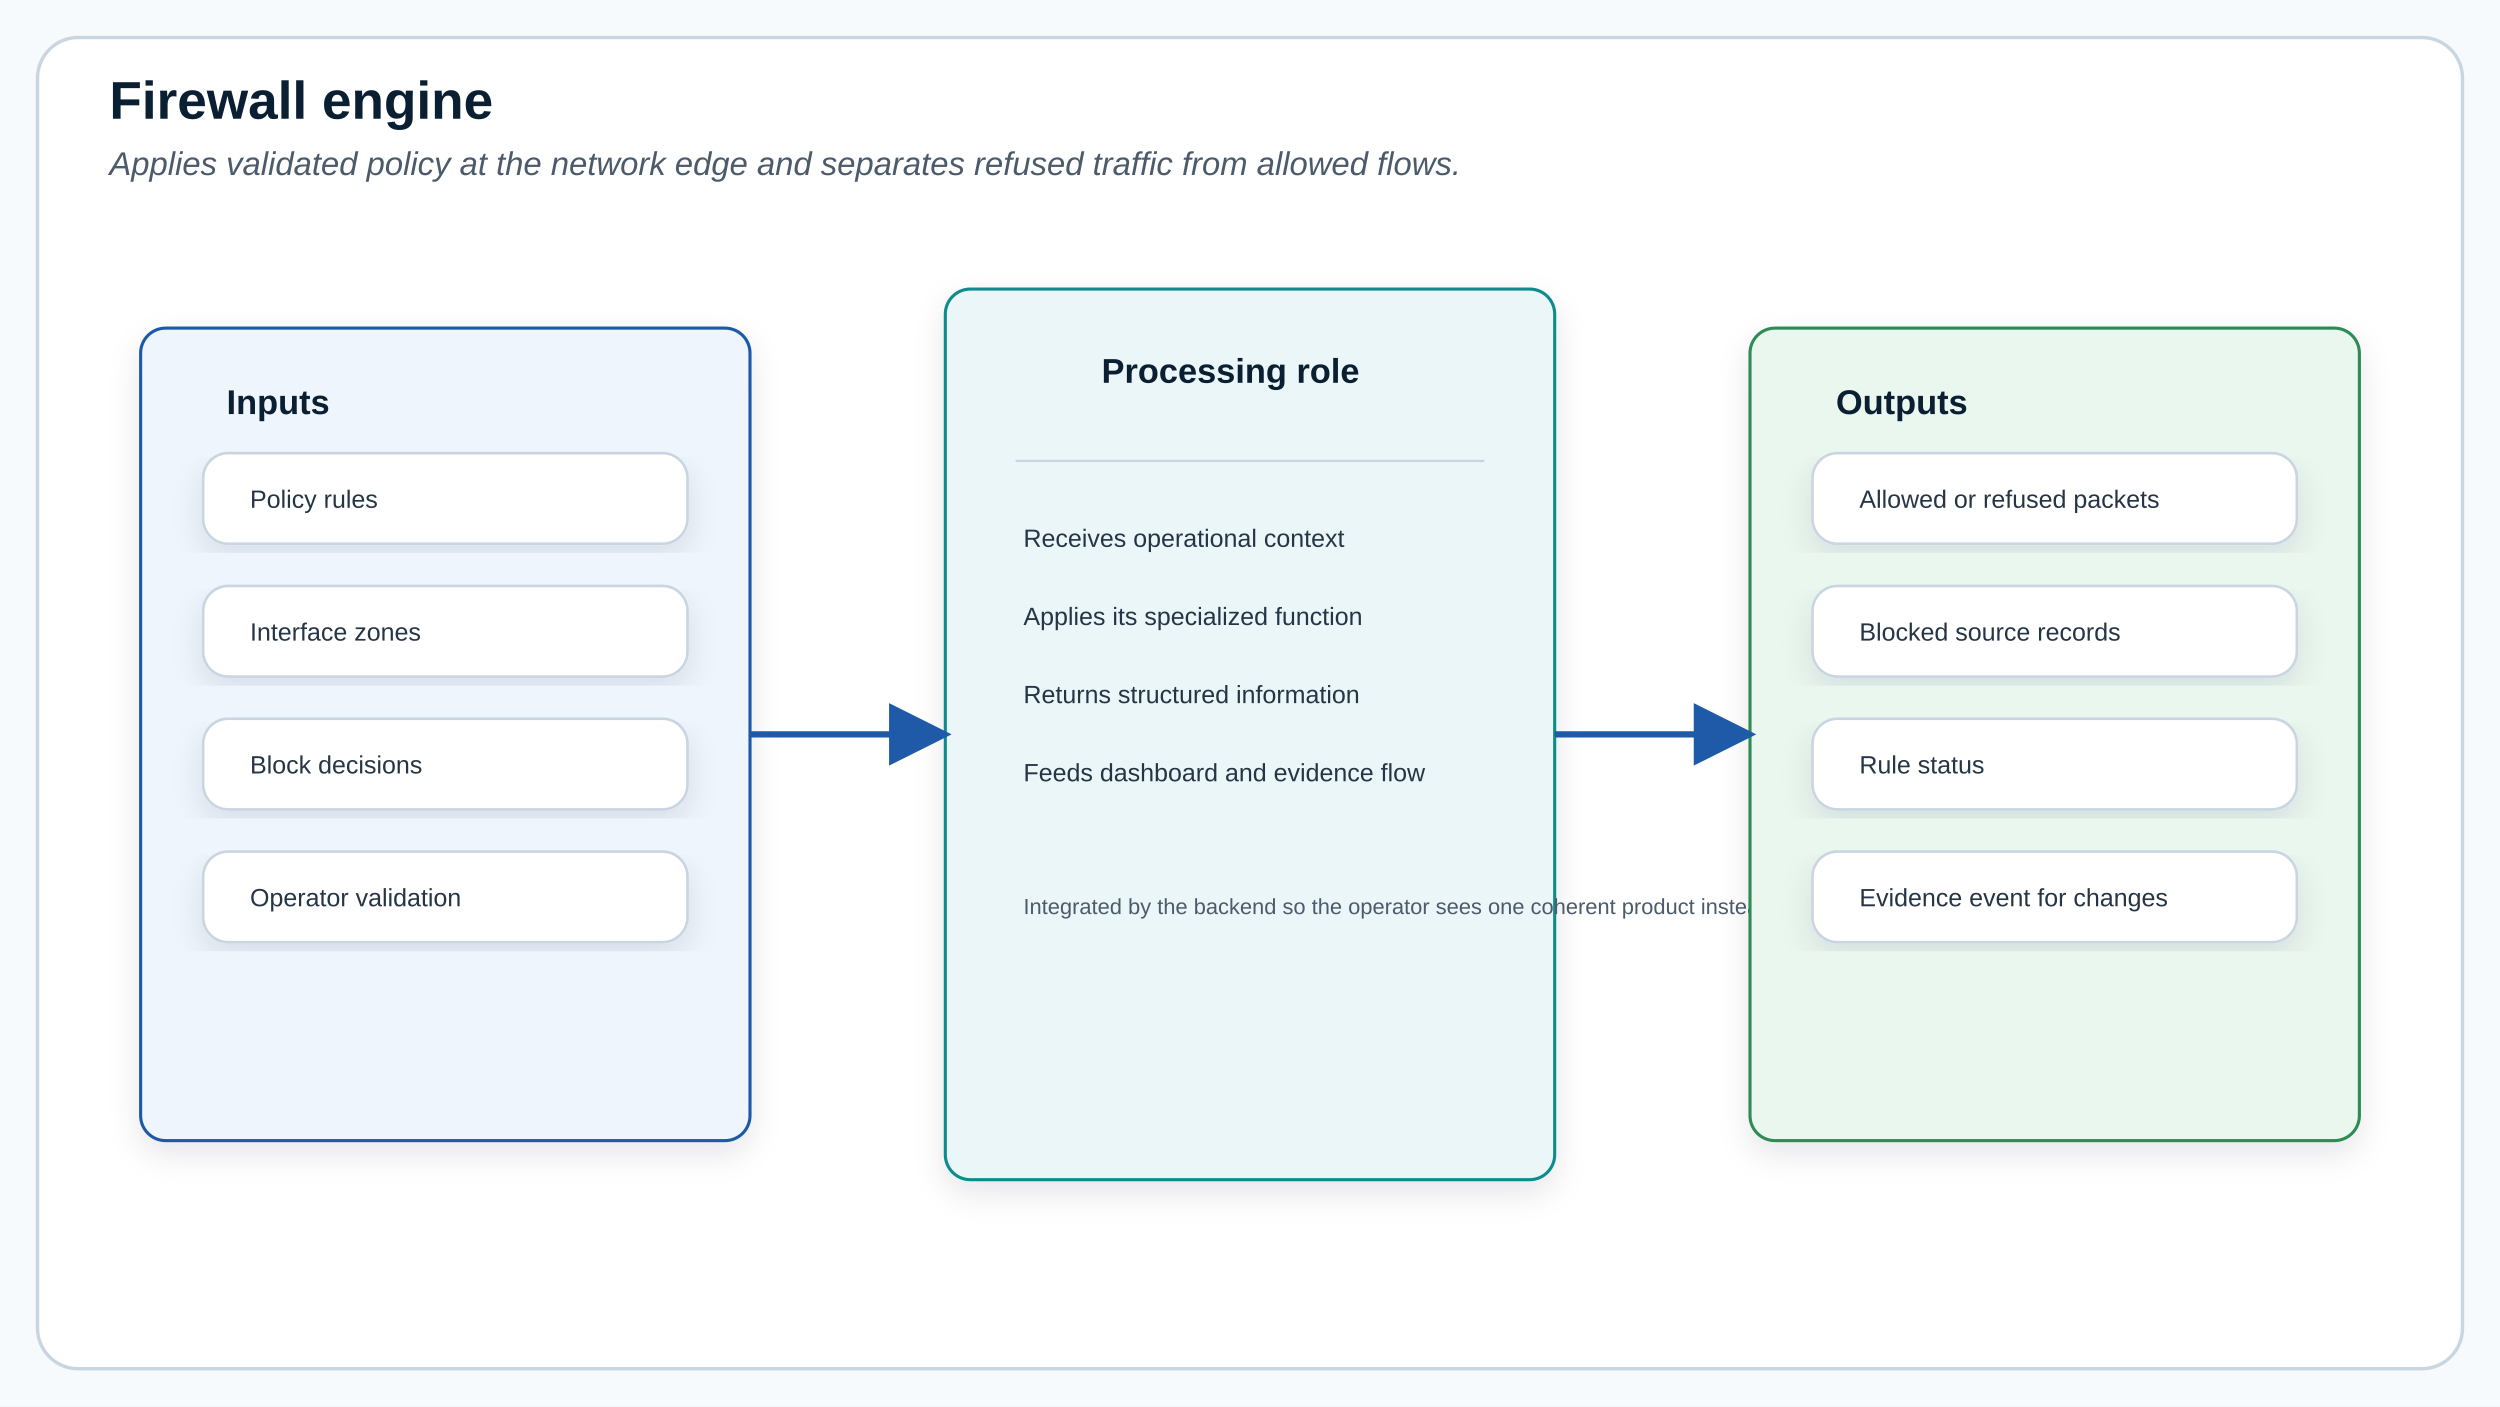
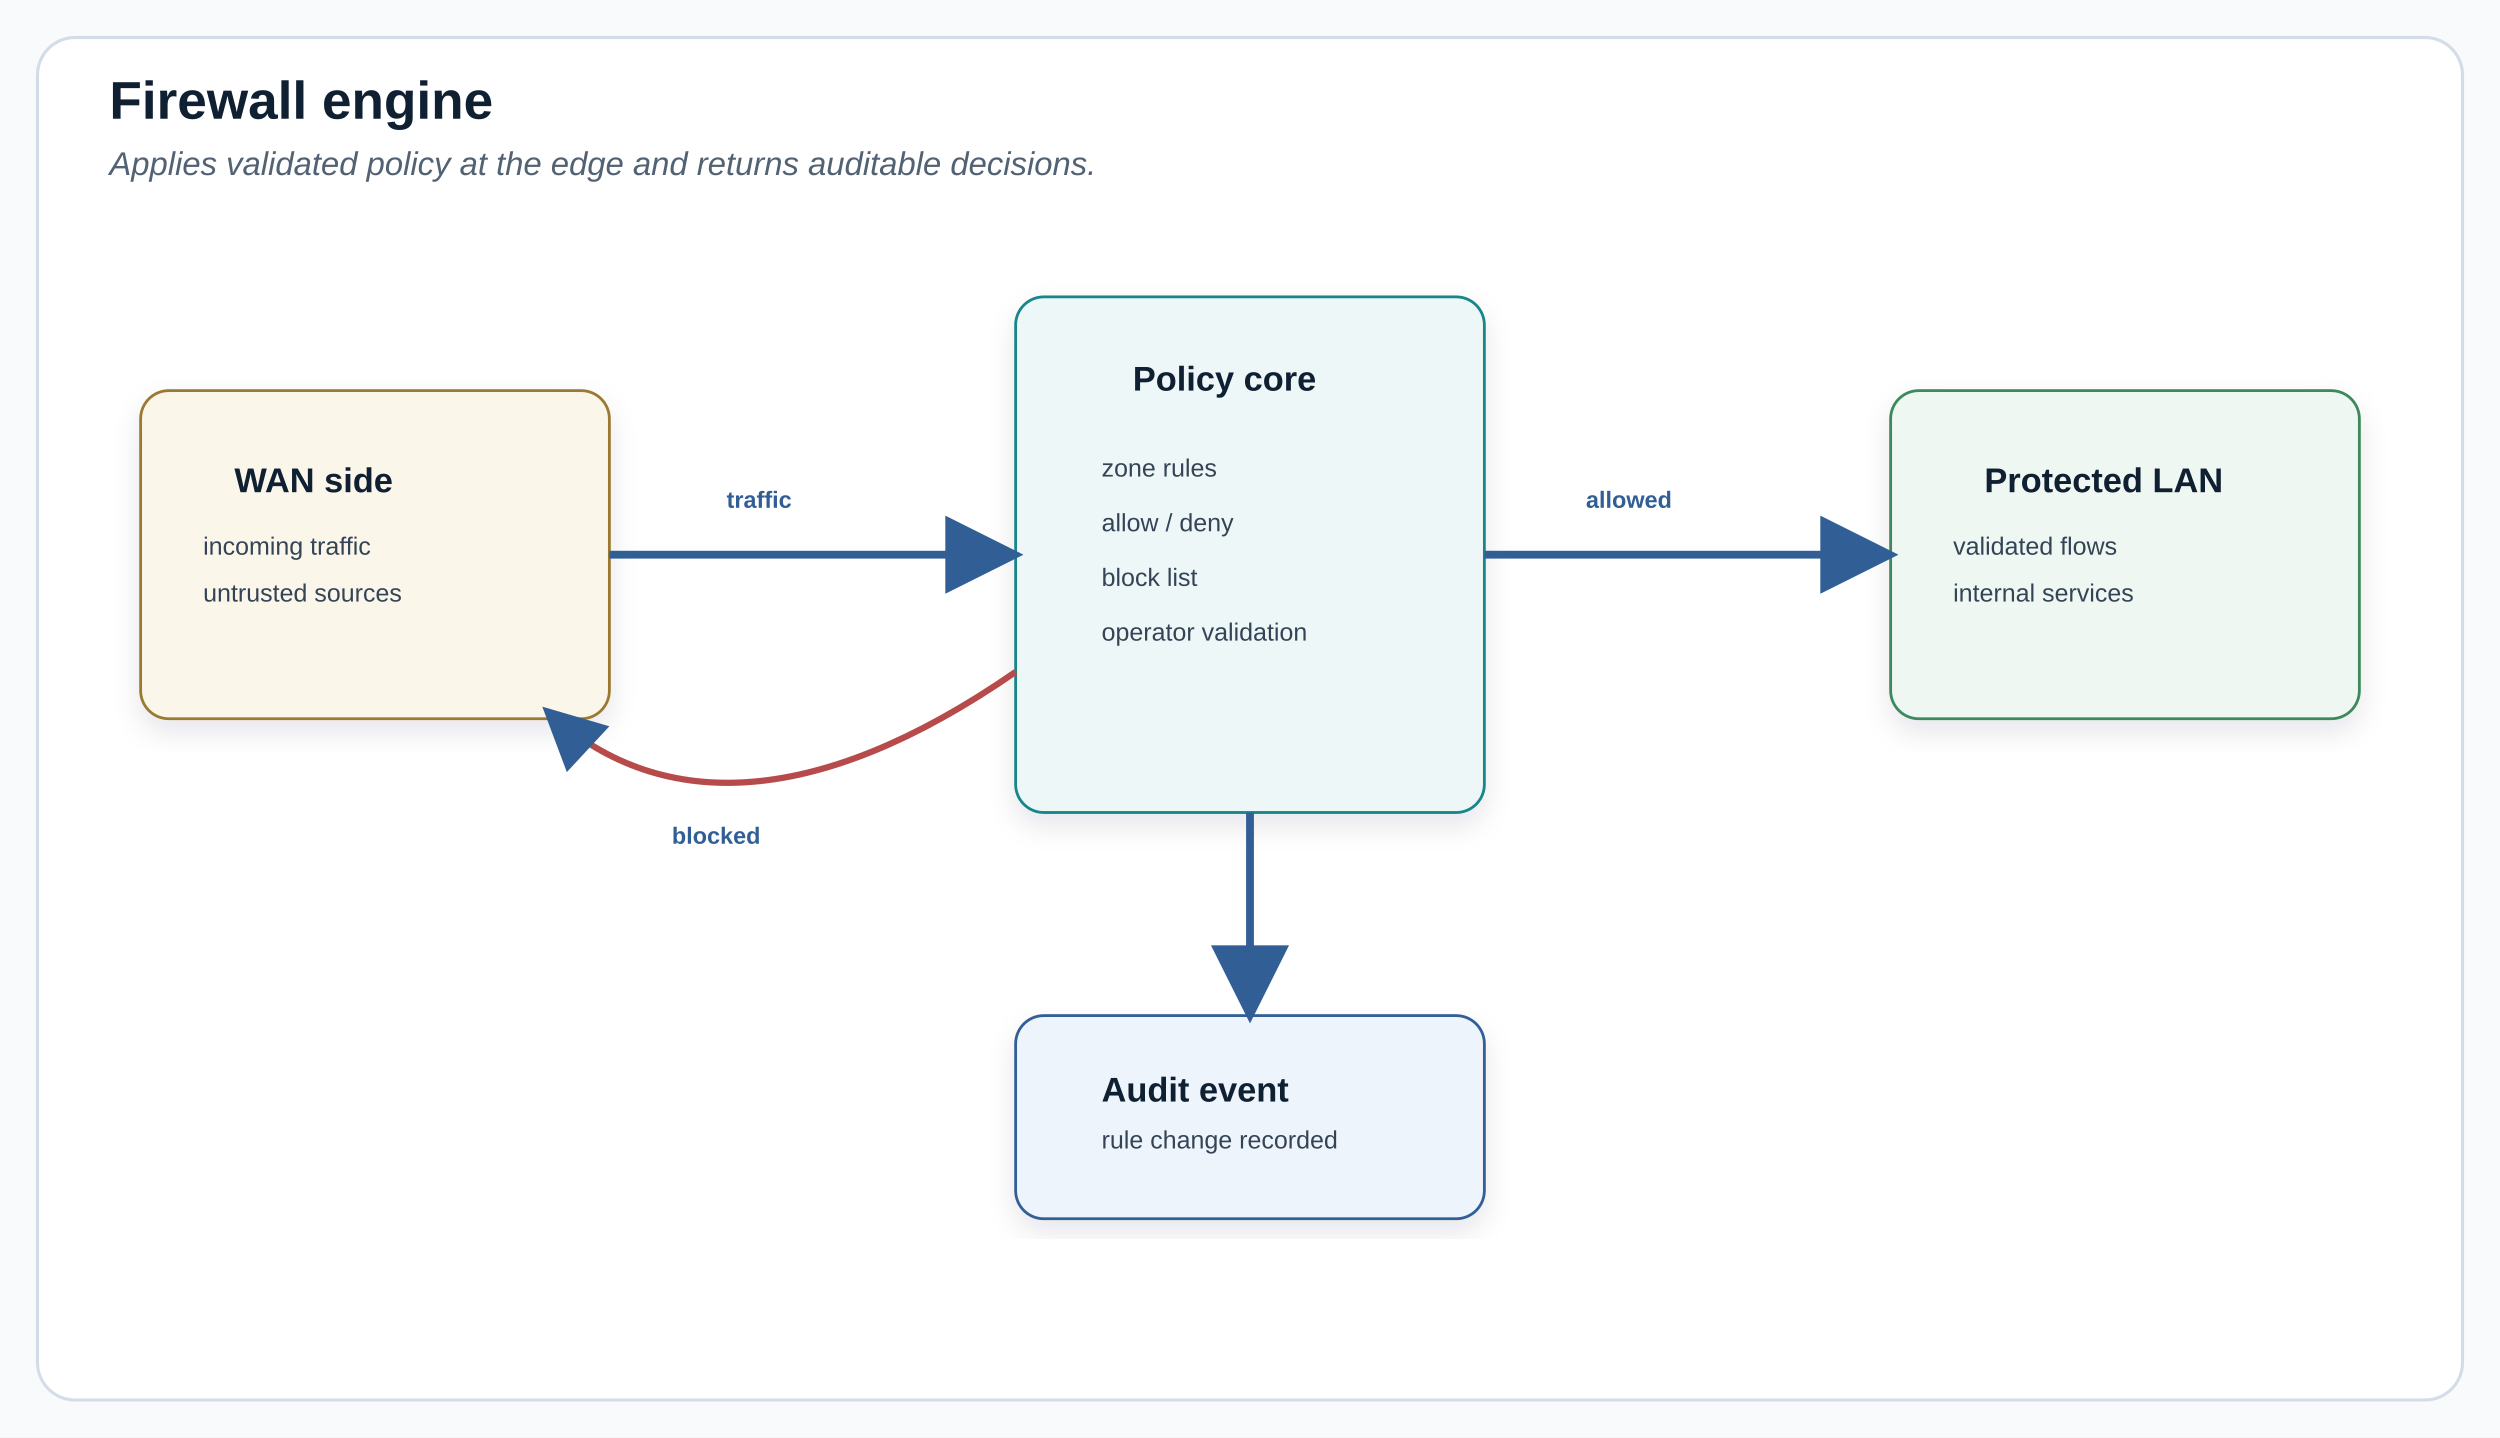
- <svg xmlns="http://www.w3.org/2000/svg" width="1600" height="900" viewBox="0 0 1600 900" role="img" aria-labelledby="title desc">
+ <svg xmlns="http://www.w3.org/2000/svg" width="1600" height="920" viewBox="0 0 1600 920" role="img" aria-labelledby="title desc">
  <defs>
-     <marker id="arrow" viewBox="0 0 10 10" refX="9" refY="5" markerWidth="10" markerHeight="10" orient="auto">
-       <path d="M0 0 10 5 0 10z" fill="#1E5AA8" />
+     <marker id="a" viewBox="0 0 10 10" refX="9" refY="5" markerWidth="10" markerHeight="10" orient="auto">
+       <path d="M0 0 10 5 0 10z" fill="#315f95" />
    </marker>
-     <filter id="shadow" x="-10%" y="-10%" width="120%" height="120%">
-       <feDropShadow dx="0" dy="8" stdDeviation="10" flood-color="#0B1F33" flood-opacity=".10" />
+     <filter id="s">
+       <feDropShadow dx="0" dy="8" stdDeviation="9" flood-color="#102033" flood-opacity=".10" />
    </filter>
-     <style>
- .bg{fill:#F7FAFC}.frame{fill:#FFFFFF;stroke:#C9D6E2;stroke-width:2.2;rx:26}.box{fill:#FFFFFF;stroke:#C9D6E2;stroke-width:1.7;rx:16;filter:url(#shadow)}.boxBlue{fill:#EEF5FC;stroke:#1E5AA8;stroke-width:2;rx:16;filter:url(#shadow)}.boxTeal{fill:#EAF6F8;stroke:#0F8B8D;stroke-width:2;rx:16;filter:url(#shadow)}.boxGreen{fill:#EAF7EF;stroke:#2E8B57;stroke-width:2;rx:16;filter:url(#shadow)}.boxViolet{fill:#F1F0FA;stroke:#6C5BA7;stroke-width:2;rx:16;filter:url(#shadow)}.boxAmber{fill:#F7F1E3;stroke:#A07A2B;stroke-width:2;rx:16;filter:url(#shadow)}.title{font:800 34px Arial;fill:#0B1F33}.subtitle{font:italic 21px Arial;fill:#4B5B6B}.section{font:800 22px Arial;fill:#0B1F33}.text{font:500 16px Arial;fill:#253545}.small{font:500 14px Arial;fill:#4B5B6B}.tag{font:800 14px Arial;fill:#1E5AA8;letter-spacing:1.4px}.arrow{stroke:#1E5AA8;stroke-width:4;fill:none;marker-end:url(#arrow)}.arrowSoft{stroke:#6F8CAD;stroke-width:3;fill:none;marker-end:url(#arrow)}.dash{stroke:#6F8CAD;stroke-width:3;stroke-dasharray:8 8;fill:none;marker-end:url(#arrow)}.divider{stroke:#C9D6E2;stroke-width:1.5}.num{font:800 18px Arial;fill:#1E5AA8}
- </style>
+     <style>.bg{fill:#f8fafc}.frame{fill:#fff;stroke:#d4dde7;stroke-width:2;rx:24}.t{font:800 34px Arial;fill:#102033}.st{font:italic 21px Arial;fill:#526273}.zone{fill:#fff;stroke:#c9d6e2;stroke-width:1.8;rx:18;filter:url(#s)}.wan{fill:#fbf6ea;stroke:#9a7a33}.fw{fill:#edf7f8;stroke:#16868a}.lan{fill:#eef7f1;stroke:#3d895b}.adm{fill:#eef4fb;stroke:#315f95}.h{font:800 22px Arial;fill:#102033}.p{font:500 16px Arial;fill:#344456}.line{stroke:#315f95;stroke-width:5;fill:none;marker-end:url(#a)}.deny{stroke:#b74b4b;stroke-width:4;fill:none;marker-end:url(#a)}.tag{font:800 15px Arial;fill:#315f95}</style>
  </defs>
-   <rect class="bg" width="1600" height="900" />
-   <rect x="24" y="24" width="1552" height="852" class="frame" />
-   <text x="70" y="76" class="title">Firewall engine</text>
-   <text x="70" y="112" class="subtitle">Applies validated policy at the network edge and separates refused traffic from allowed flows.</text>
-   <rect x="90" y="210" width="390" height="520" class="boxBlue" />
-   <text x="145" y="265" class="section">Inputs</text>
-   <rect x="130" y="290" width="310" height="58" class="box" />
-   <text x="160" y="325" class="text">Policy rules</text>
-   <rect x="130" y="375" width="310" height="58" class="box" />
-   <text x="160" y="410" class="text">Interface zones</text>
-   <rect x="130" y="460" width="310" height="58" class="box" />
-   <text x="160" y="495" class="text">Block decisions</text>
-   <rect x="130" y="545" width="310" height="58" class="box" />
-   <text x="160" y="580" class="text">Operator validation</text>
-   <rect x="605" y="185" width="390" height="570" class="boxTeal" />
-   <text x="705" y="245" class="section">Processing role</text>
-   <line x1="650" y1="295" x2="950" y2="295" class="divider" />
-   <text x="655" y="350" class="text">Receives operational context</text>
-   <text x="655" y="400" class="text">Applies its specialized function</text>
-   <text x="655" y="450" class="text">Returns structured information</text>
-   <text x="655" y="500" class="text">Feeds dashboard and evidence flow</text>
-   <text x="655" y="585" class="small">Integrated by the backend so the operator sees one coherent product instead of isolated tools.</text>
-   <rect x="1120" y="210" width="390" height="520" class="boxGreen" />
-   <text x="1175" y="265" class="section">Outputs</text>
-   <rect x="1160" y="290" width="310" height="58" class="box" />
-   <text x="1190" y="325" class="text">Allowed or refused packets</text>
-   <rect x="1160" y="375" width="310" height="58" class="box" />
-   <text x="1190" y="410" class="text">Blocked source records</text>
-   <rect x="1160" y="460" width="310" height="58" class="box" />
-   <text x="1190" y="495" class="text">Rule status</text>
-   <rect x="1160" y="545" width="310" height="58" class="box" />
-   <text x="1190" y="580" class="text">Evidence event for changes</text>
-   <path d="M480 470h125" class="arrow" />
-   <path d="M995 470h125" class="arrow" />
+   <rect class="bg" width="1600" height="920" />
+   <rect x="24" y="24" width="1552" height="872" class="frame" />
+   <text x="70" y="76" class="t">Firewall engine</text>
+   <text x="70" y="112" class="st">Applies validated policy at the edge and returns auditable decisions.</text>
+   <rect x="90" y="250" width="300" height="210" class="zone wan" />
+   <text x="150" y="315" class="h">WAN side</text>
+   <text x="130" y="355" class="p">incoming traffic</text>
+   <text x="130" y="385" class="p">untrusted sources</text>
+   <rect x="650" y="190" width="300" height="330" class="zone fw" />
+   <text x="725" y="250" class="h">Policy core</text>
+   <text x="705" y="305" class="p">zone rules</text>
+   <text x="705" y="340" class="p">allow / deny</text>
+   <text x="705" y="375" class="p">block list</text>
+   <text x="705" y="410" class="p">operator validation</text>
+   <rect x="1210" y="250" width="300" height="210" class="zone lan" />
+   <text x="1270" y="315" class="h">Protected LAN</text>
+   <text x="1250" y="355" class="p">validated flows</text>
+   <text x="1250" y="385" class="p">internal services</text>
+   <rect x="650" y="650" width="300" height="130" class="zone adm" />
+   <text x="705" y="705" class="h">Audit event</text>
+   <text x="705" y="735" class="p">rule change recorded</text>
+   <path d="M390 355h260" class="line" />
+   <path d="M950 355h260" class="line" />
+   <path d="M800 520v130" class="line" />
+   <path d="M650 430 C520 520 420 520 350 455" class="deny" />
+   <text x="465" y="325" class="tag">traffic</text>
+   <text x="1015" y="325" class="tag">allowed</text>
+   <text x="430" y="540" class="tag">blocked</text>
</svg>
